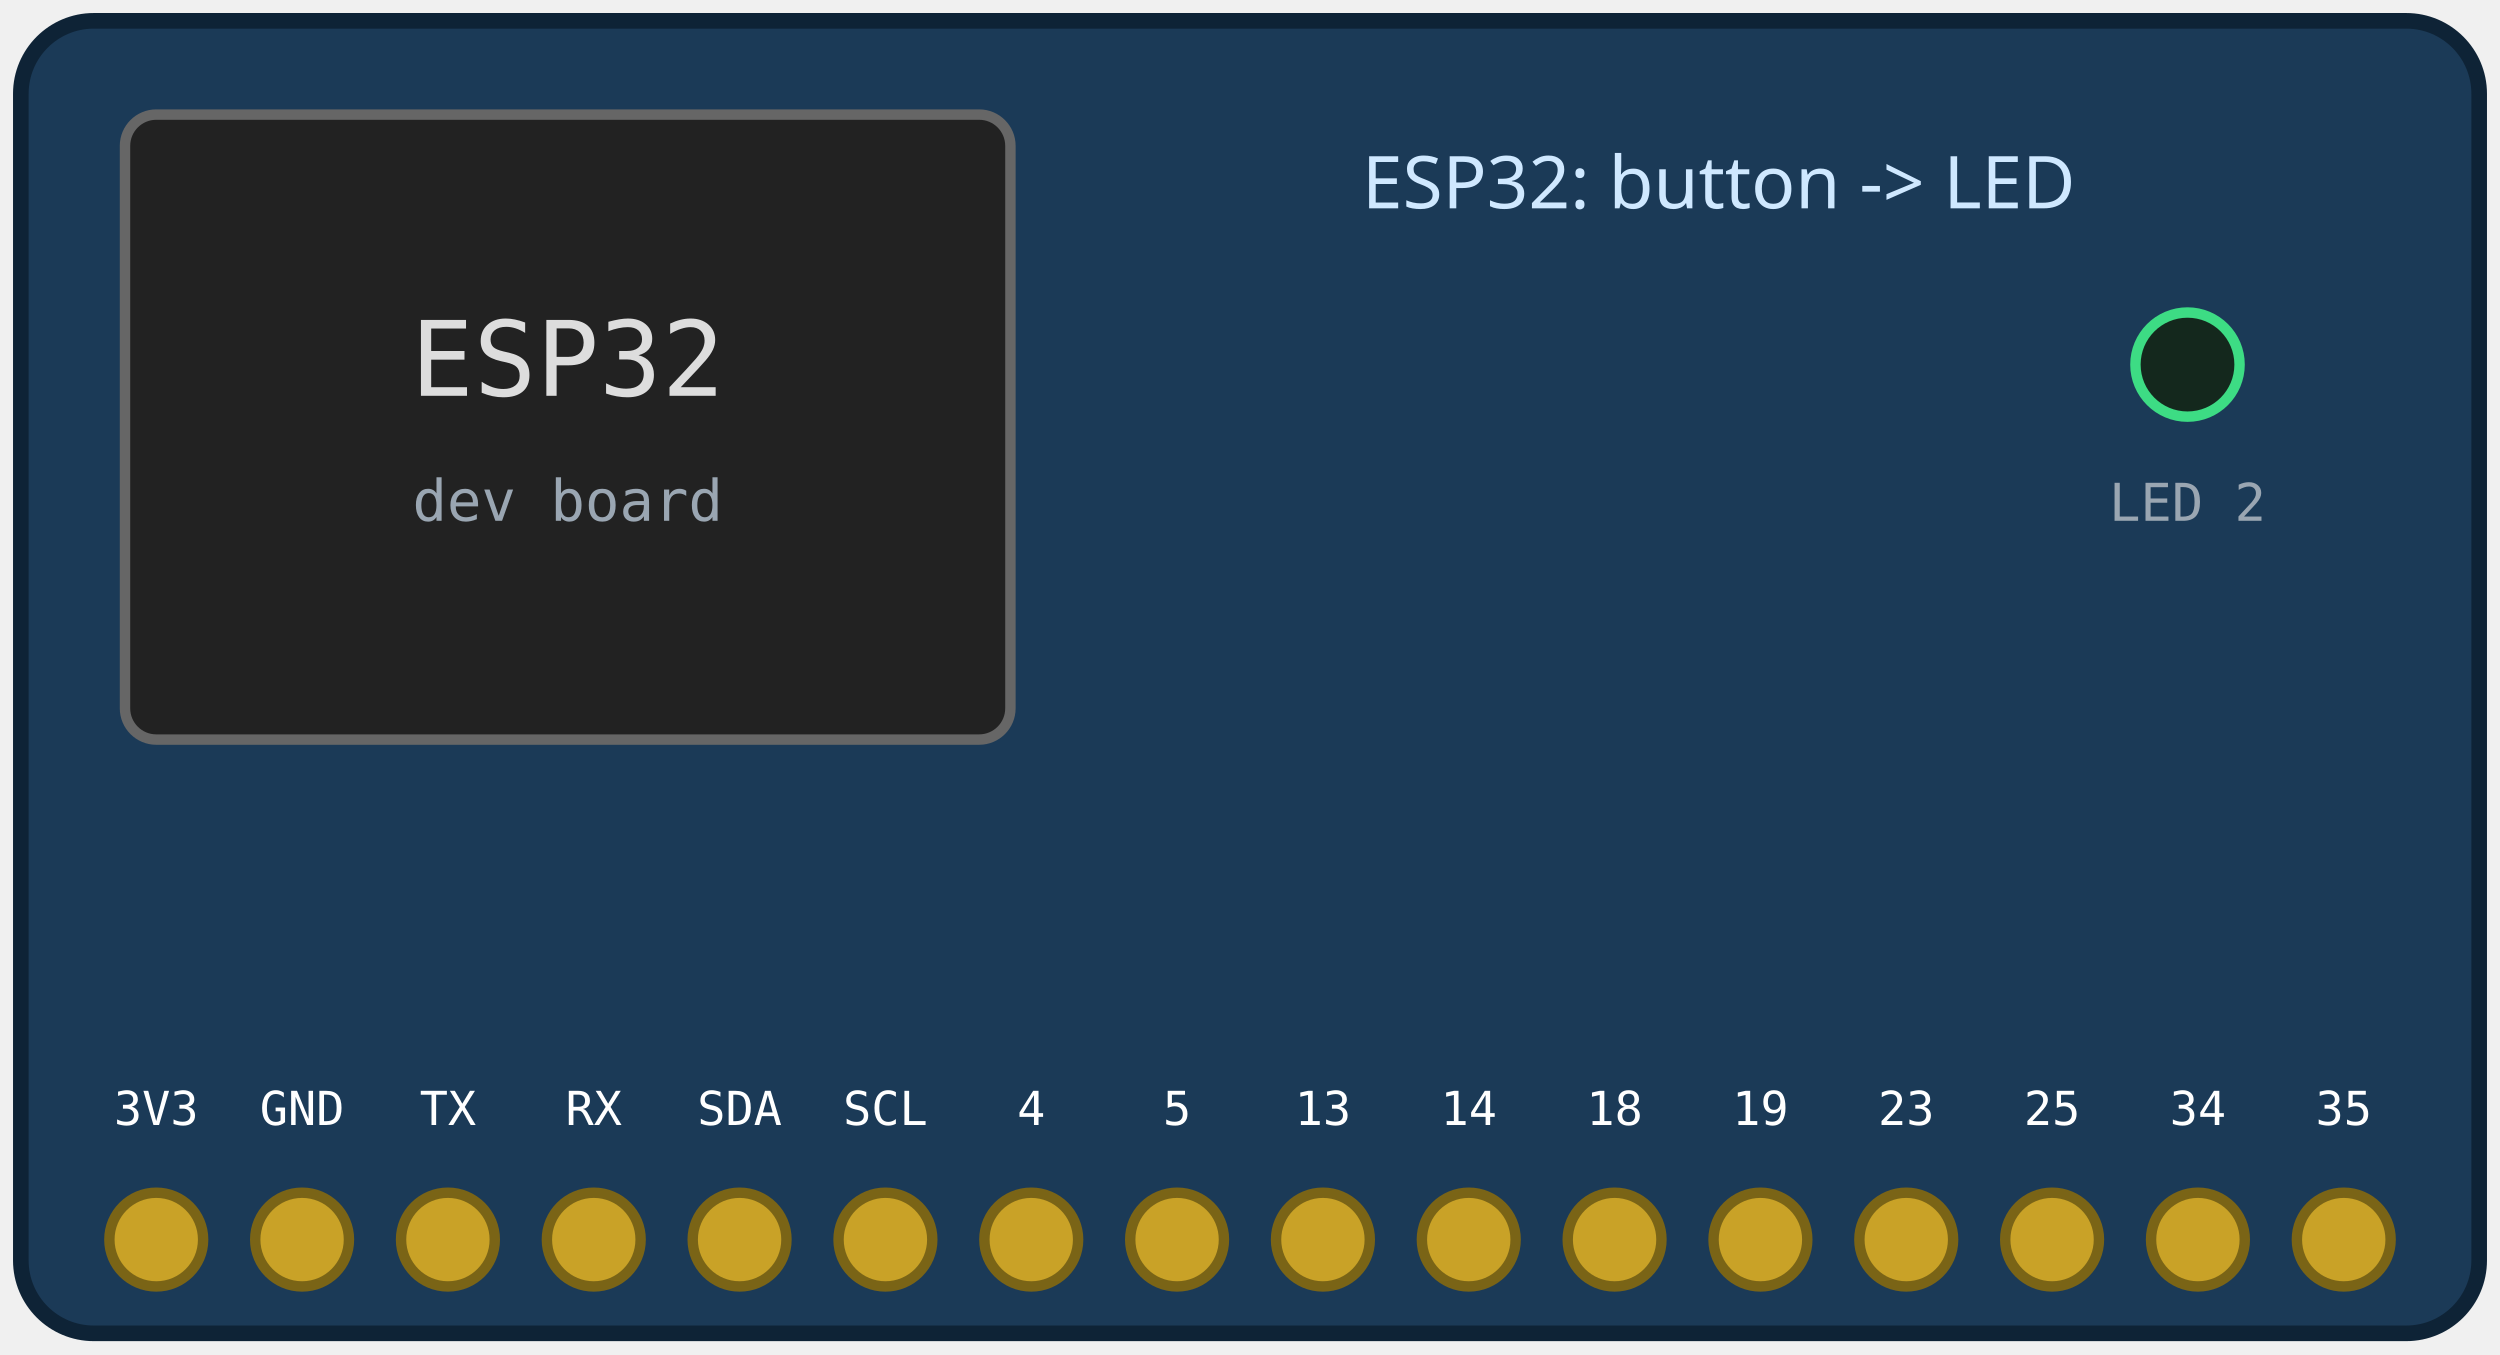
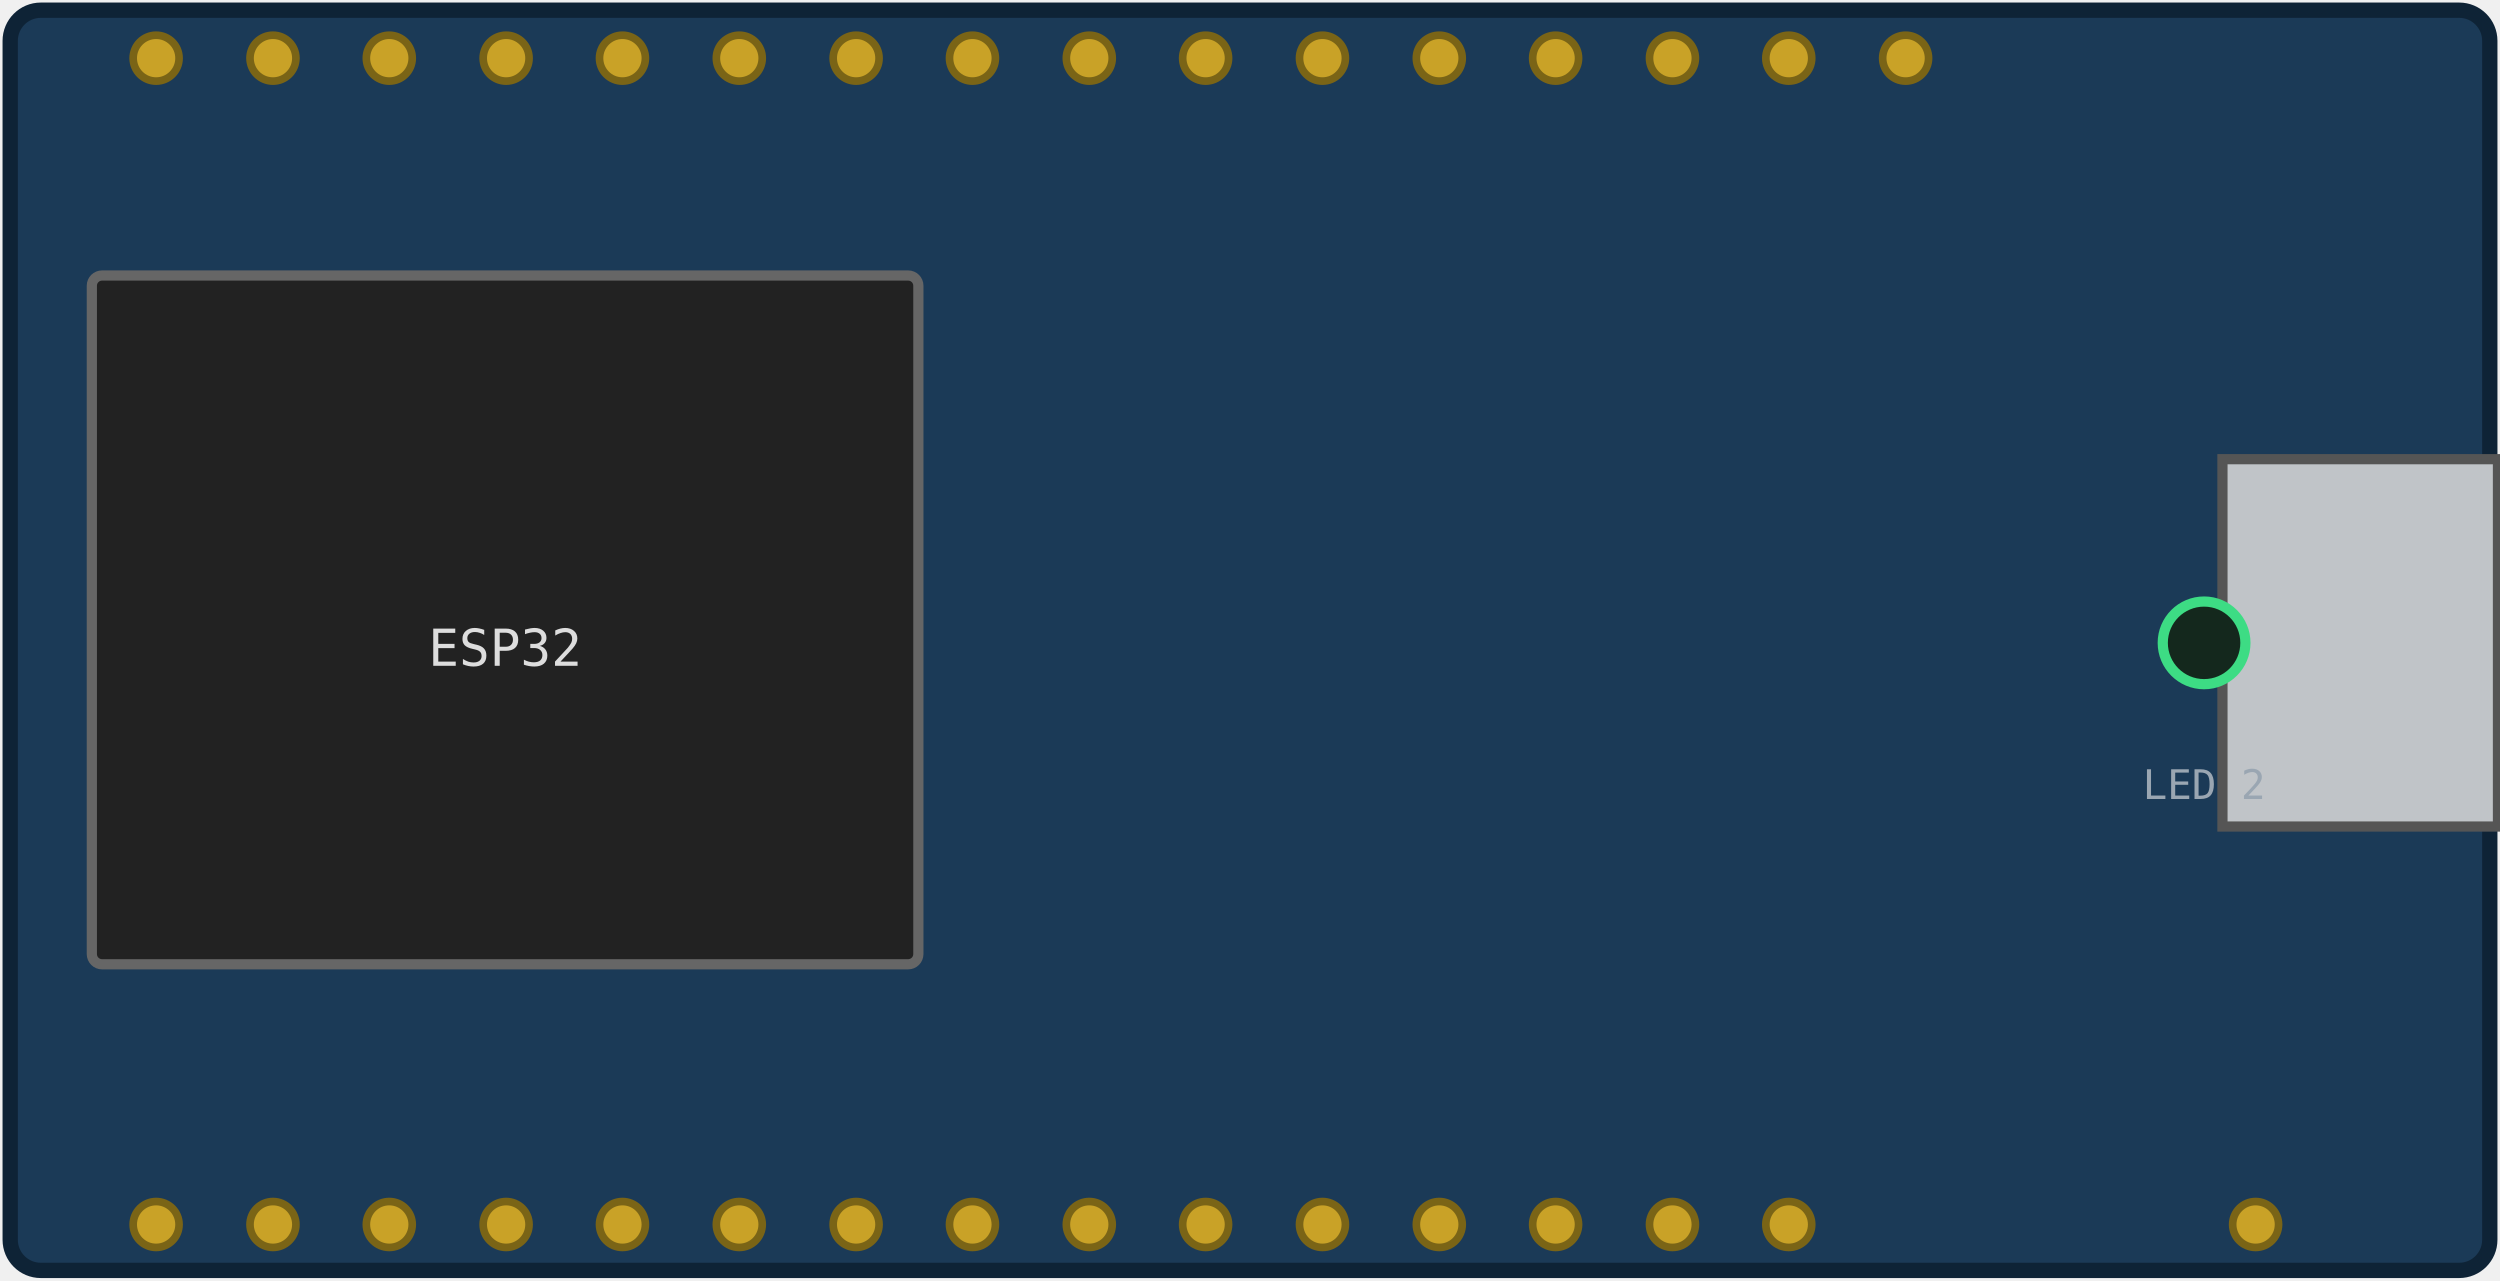
- <svg xmlns="http://www.w3.org/2000/svg" width="480" height="260" viewBox="0 0 480 260">
-   <rect x="4" y="4" width="472" height="252" rx="14" fill="#1b3a57" stroke="#0e2336" stroke-width="3" />
-   <rect x="24" y="22" width="170" height="120" rx="6" fill="#222" stroke="#666" stroke-width="2" />
-   <text x="109" y="76" font-family="monospace" font-size="20" fill="#ddd" text-anchor="middle">ESP32</text>
-   <text x="109" y="100" font-family="monospace" font-size="11" fill="#9aa6b2" text-anchor="middle">dev board</text>
-   <text x="330" y="40" font-family="sans-serif" font-size="14" fill="#cfe8ff" text-anchor="middle">ESP32: button -&gt; LED</text>
-   <circle cx="420" cy="70" r="10" fill="#14281d" stroke="#3ddc84" stroke-width="2" />
-   <text x="420" y="100" font-family="monospace" font-size="10" fill="#9aa6b2" text-anchor="middle">LED 2</text>
-   <g font-family="monospace" font-size="9" fill="#fff" text-anchor="middle">
-     <circle cx="30" cy="238" r="9" fill="#c9a227" stroke="#7a6416" stroke-width="2" />
-     <text x="30" y="216">3V3</text>
-     <circle cx="58" cy="238" r="9" fill="#c9a227" stroke="#7a6416" stroke-width="2" />
-     <text x="58" y="216">GND</text>
-     <circle cx="86" cy="238" r="9" fill="#c9a227" stroke="#7a6416" stroke-width="2" />
-     <text x="86" y="216">TX</text>
-     <circle cx="114" cy="238" r="9" fill="#c9a227" stroke="#7a6416" stroke-width="2" />
-     <text x="114" y="216">RX</text>
-     <circle cx="142" cy="238" r="9" fill="#c9a227" stroke="#7a6416" stroke-width="2" />
-     <text x="142" y="216">SDA</text>
-     <circle cx="170" cy="238" r="9" fill="#c9a227" stroke="#7a6416" stroke-width="2" />
-     <text x="170" y="216">SCL</text>
-     <circle cx="198" cy="238" r="9" fill="#c9a227" stroke="#7a6416" stroke-width="2" />
-     <text x="198" y="216">4</text>
-     <circle cx="226" cy="238" r="9" fill="#c9a227" stroke="#7a6416" stroke-width="2" />
-     <text x="226" y="216">5</text>
-     <circle cx="254" cy="238" r="9" fill="#c9a227" stroke="#7a6416" stroke-width="2" />
-     <text x="254" y="216">13</text>
-     <circle cx="282" cy="238" r="9" fill="#c9a227" stroke="#7a6416" stroke-width="2" />
-     <text x="282" y="216">14</text>
-     <circle cx="310" cy="238" r="9" fill="#c9a227" stroke="#7a6416" stroke-width="2" />
-     <text x="310" y="216">18</text>
-     <circle cx="338" cy="238" r="9" fill="#c9a227" stroke="#7a6416" stroke-width="2" />
-     <text x="338" y="216">19</text>
-     <circle cx="366" cy="238" r="9" fill="#c9a227" stroke="#7a6416" stroke-width="2" />
-     <text x="366" y="216">23</text>
-     <circle cx="394" cy="238" r="9" fill="#c9a227" stroke="#7a6416" stroke-width="2" />
-     <text x="394" y="216">25</text>
-     <circle cx="422" cy="238" r="9" fill="#c9a227" stroke="#7a6416" stroke-width="2" />
-     <text x="422" y="216">34</text>
-     <circle cx="450" cy="238" r="9" fill="#c9a227" stroke="#7a6416" stroke-width="2" />
-     <text x="450" y="216">35</text>
-   </g>
+ <svg xmlns="http://www.w3.org/2000/svg" width="490" height="251" viewBox="0 0 490 251">
+   <rect x="2" y="2" width="486" height="247" rx="6" fill="#1b3a57" stroke="#0e2336" stroke-width="3" />
+   <rect x="18" y="54" width="162" height="135" rx="2" fill="#222" stroke="#666" stroke-width="2" />
+   <text x="99" y="130.5" font-family="monospace" font-size="10" fill="#ddd" text-anchor="middle">ESP32</text>
+   <rect x="435.6" y="90" width="54" height="72" fill="#c0c4c8" stroke="#555" stroke-width="2" />
+   <circle cx="432" cy="126" r="8.1" fill="#14281d" stroke="#3ddc84" stroke-width="2" />
+   <text x="432" y="156.6" font-family="monospace" font-size="8" fill="#9aa6b2" text-anchor="middle">LED 2</text>
+   <circle cx="30.6" cy="240" r="4.5" fill="#c9a227" stroke="#7a6416" stroke-width="1.5" />
+   <circle cx="53.5" cy="240" r="4.5" fill="#c9a227" stroke="#7a6416" stroke-width="1.5" />
+   <circle cx="76.3" cy="240" r="4.5" fill="#c9a227" stroke="#7a6416" stroke-width="1.5" />
+   <circle cx="99.2" cy="240" r="4.5" fill="#c9a227" stroke="#7a6416" stroke-width="1.5" />
+   <circle cx="122" cy="240" r="4.5" fill="#c9a227" stroke="#7a6416" stroke-width="1.5" />
+   <circle cx="144.9" cy="240" r="4.5" fill="#c9a227" stroke="#7a6416" stroke-width="1.5" />
+   <circle cx="167.8" cy="240" r="4.5" fill="#c9a227" stroke="#7a6416" stroke-width="1.5" />
+   <circle cx="190.6" cy="240" r="4.5" fill="#c9a227" stroke="#7a6416" stroke-width="1.5" />
+   <circle cx="213.5" cy="240" r="4.5" fill="#c9a227" stroke="#7a6416" stroke-width="1.5" />
+   <circle cx="236.3" cy="240" r="4.5" fill="#c9a227" stroke="#7a6416" stroke-width="1.5" />
+   <circle cx="259.2" cy="240" r="4.5" fill="#c9a227" stroke="#7a6416" stroke-width="1.5" />
+   <circle cx="282.1" cy="240" r="4.5" fill="#c9a227" stroke="#7a6416" stroke-width="1.5" />
+   <circle cx="304.9" cy="240" r="4.5" fill="#c9a227" stroke="#7a6416" stroke-width="1.5" />
+   <circle cx="327.8" cy="240" r="4.5" fill="#c9a227" stroke="#7a6416" stroke-width="1.5" />
+   <circle cx="350.6" cy="240" r="4.5" fill="#c9a227" stroke="#7a6416" stroke-width="1.5" />
+   <circle cx="442.1" cy="240" r="4.5" fill="#c9a227" stroke="#7a6416" stroke-width="1.5" />
+   <circle cx="30.6" cy="11.4" r="4.5" fill="#c9a227" stroke="#7a6416" stroke-width="1.5" />
+   <circle cx="53.5" cy="11.4" r="4.5" fill="#c9a227" stroke="#7a6416" stroke-width="1.5" />
+   <circle cx="76.3" cy="11.4" r="4.5" fill="#c9a227" stroke="#7a6416" stroke-width="1.5" />
+   <circle cx="99.2" cy="11.4" r="4.5" fill="#c9a227" stroke="#7a6416" stroke-width="1.5" />
+   <circle cx="122" cy="11.4" r="4.5" fill="#c9a227" stroke="#7a6416" stroke-width="1.5" />
+   <circle cx="144.9" cy="11.4" r="4.5" fill="#c9a227" stroke="#7a6416" stroke-width="1.5" />
+   <circle cx="167.8" cy="11.4" r="4.5" fill="#c9a227" stroke="#7a6416" stroke-width="1.5" />
+   <circle cx="190.6" cy="11.4" r="4.5" fill="#c9a227" stroke="#7a6416" stroke-width="1.5" />
+   <circle cx="213.5" cy="11.4" r="4.5" fill="#c9a227" stroke="#7a6416" stroke-width="1.5" />
+   <circle cx="236.3" cy="11.4" r="4.5" fill="#c9a227" stroke="#7a6416" stroke-width="1.5" />
+   <circle cx="259.2" cy="11.4" r="4.5" fill="#c9a227" stroke="#7a6416" stroke-width="1.5" />
+   <circle cx="282.1" cy="11.4" r="4.5" fill="#c9a227" stroke="#7a6416" stroke-width="1.5" />
+   <circle cx="304.9" cy="11.4" r="4.5" fill="#c9a227" stroke="#7a6416" stroke-width="1.5" />
+   <circle cx="327.8" cy="11.4" r="4.5" fill="#c9a227" stroke="#7a6416" stroke-width="1.5" />
+   <circle cx="350.6" cy="11.4" r="4.5" fill="#c9a227" stroke="#7a6416" stroke-width="1.5" />
+   <circle cx="373.5" cy="11.4" r="4.5" fill="#c9a227" stroke="#7a6416" stroke-width="1.5" />
</svg>
